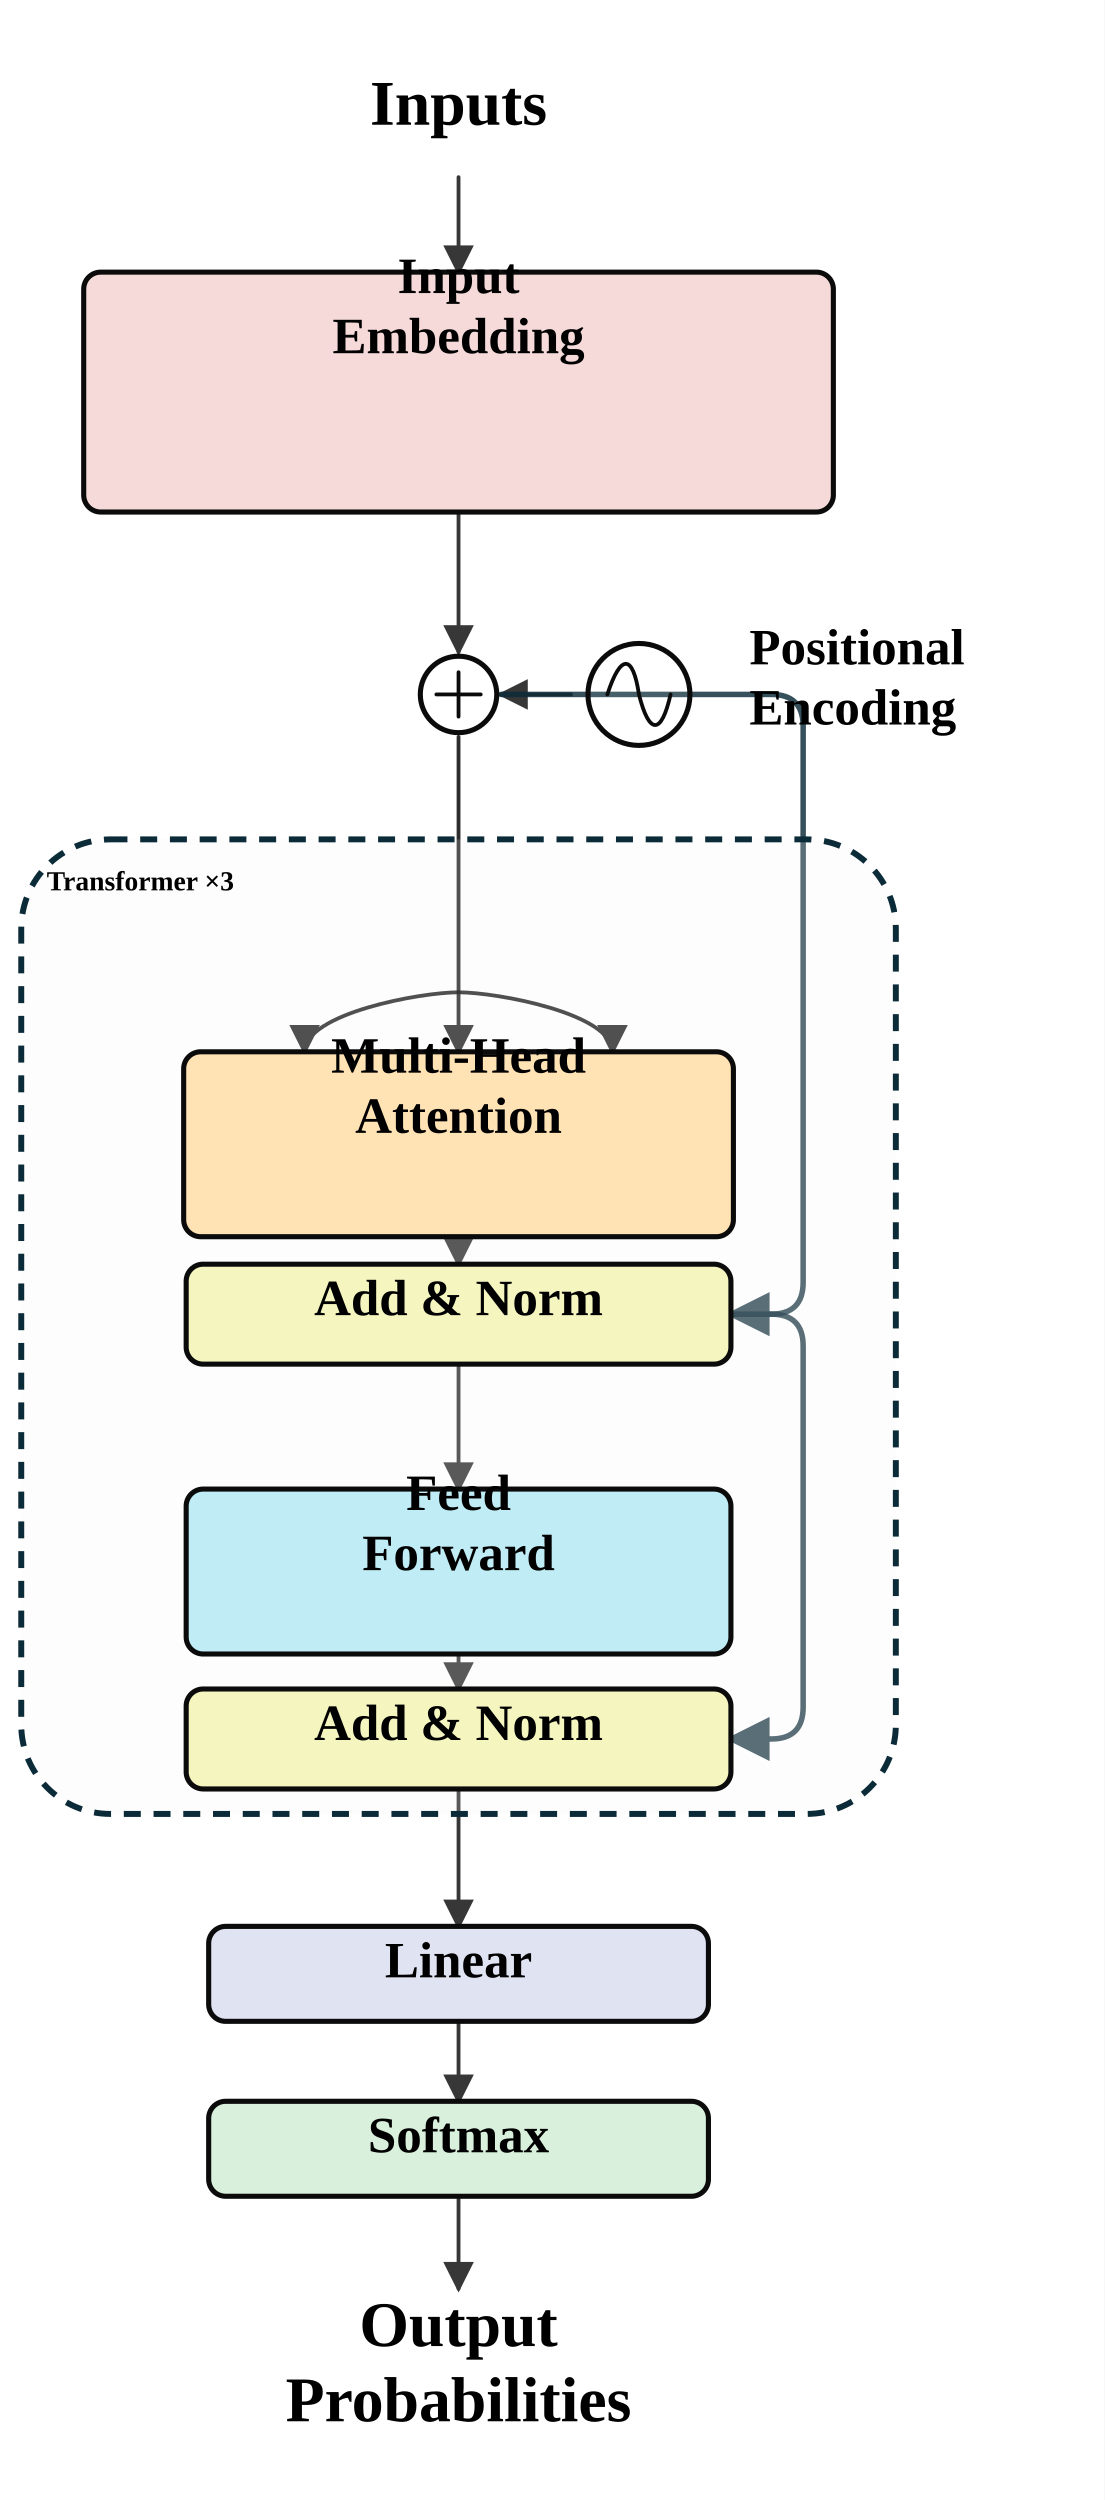
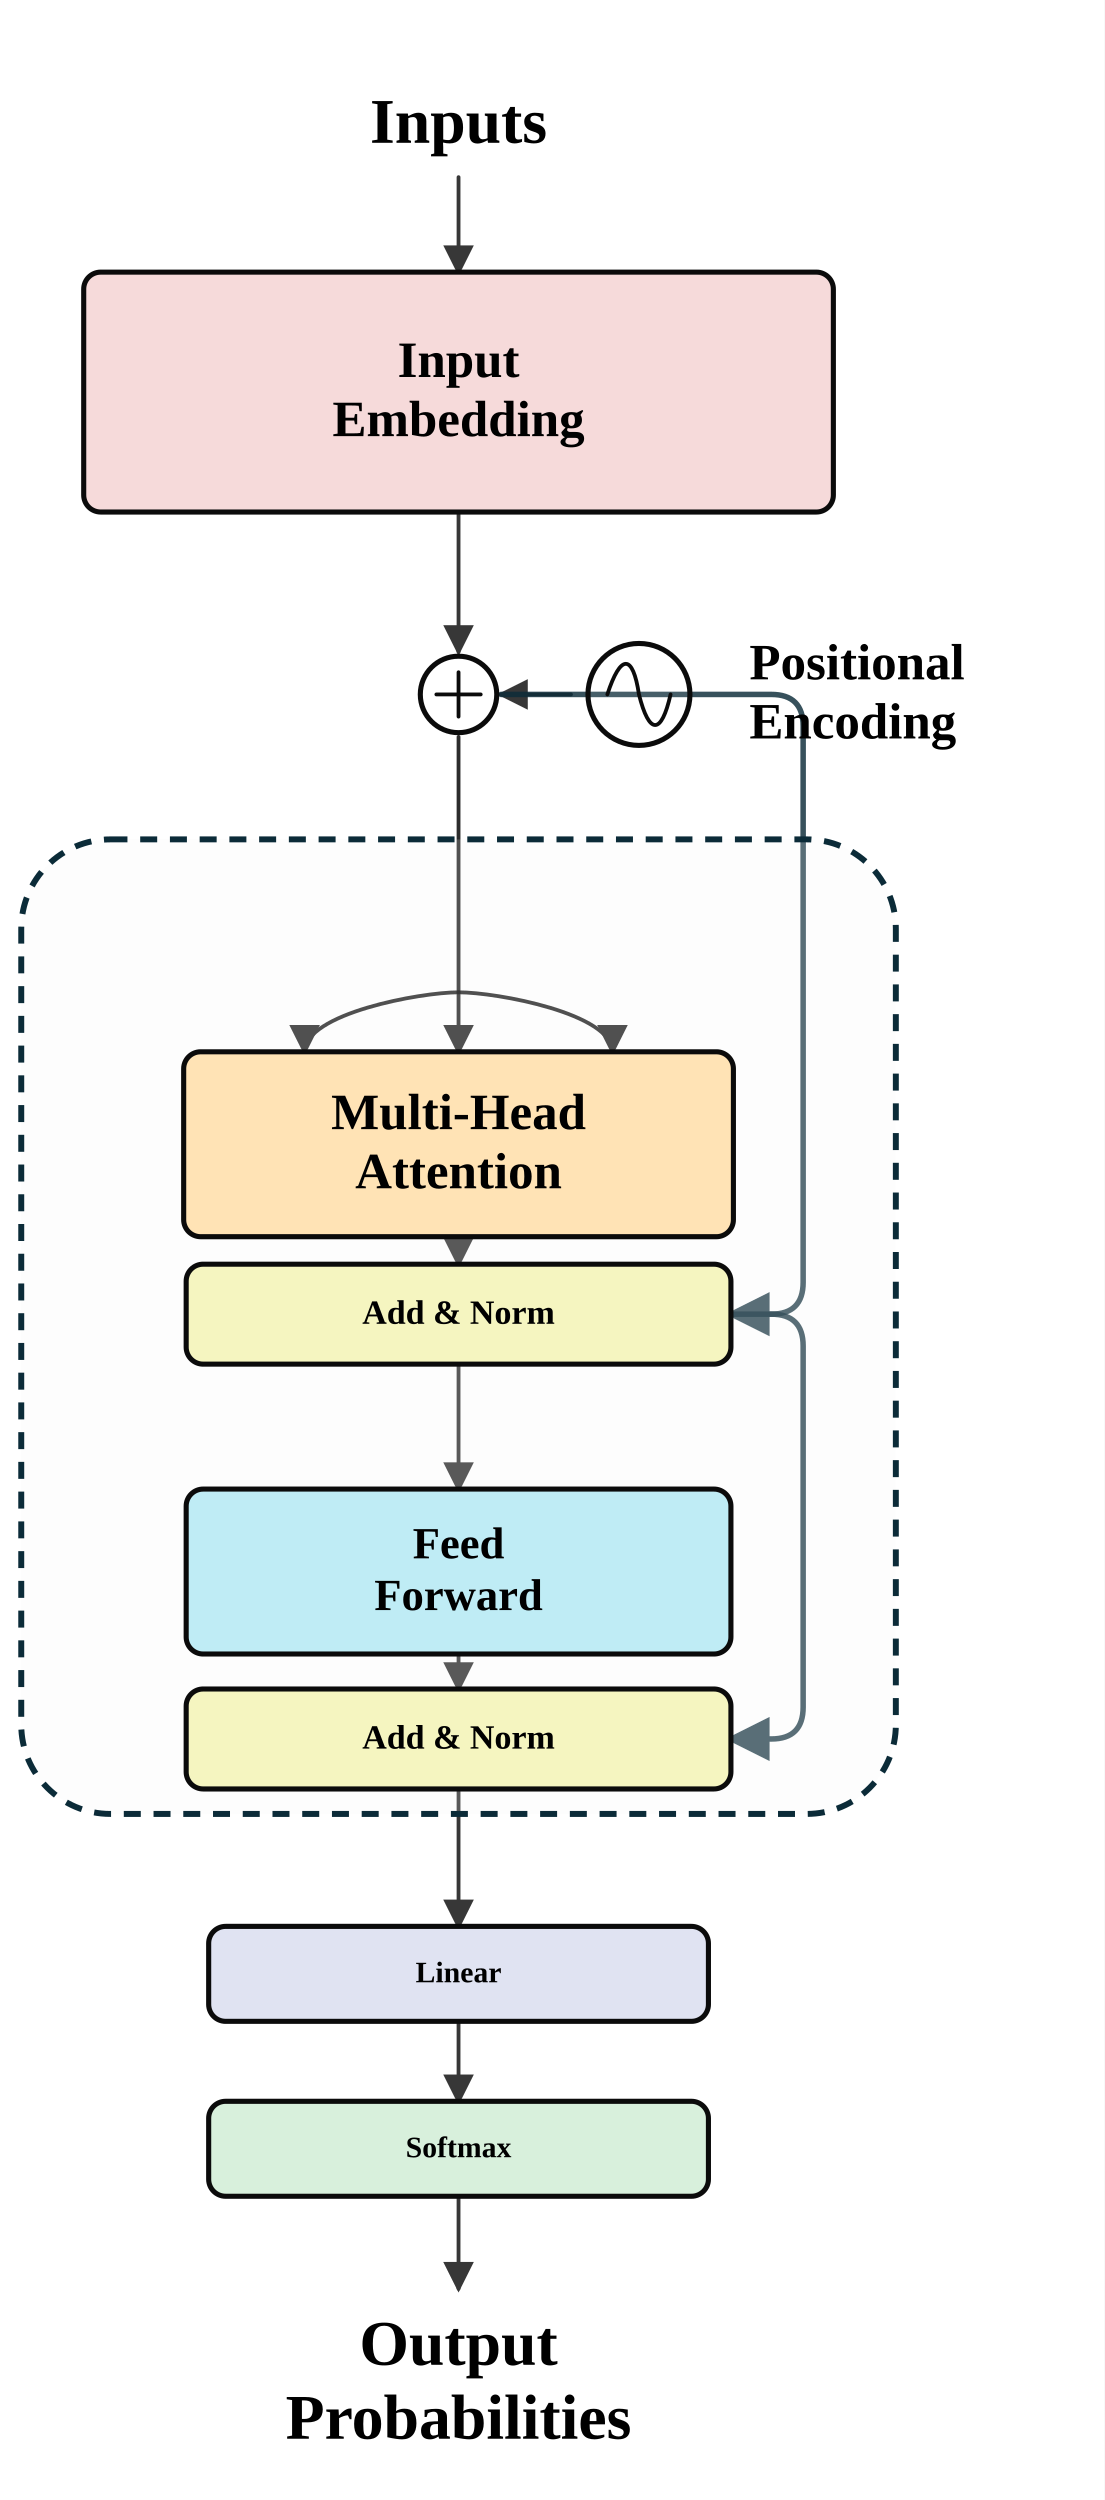
<svg xmlns="http://www.w3.org/2000/svg" width="520" height="1177" viewBox="0 0 520 1177" role="img" aria-label="Decoder-only Transformer Architecture">
  <defs>
    <style>text{font-family:Georgia,"Times New Roman",serif}.node-label{font-weight:700;fill:#000000}.node-meta{fill:#273238}.shape-warning{fill:#c92a2a;font-weight:700}.edge{fill:none;stroke-linecap:round;stroke-linejoin:round}.icon-stroke{fill:none;stroke:#0b0b0b;stroke-linecap:round;stroke-linejoin:round}</style>
    <marker id="arrow-data" markerWidth="8" markerHeight="8" refX="7" refY="4" orient="auto" markerUnits="strokeWidth">
      <path d="M0,0 L8,4 L0,8 Z" fill="#0b0b0b" />
    </marker>
    <marker id="arrow-residual" markerWidth="8" markerHeight="8" refX="7" refY="4" orient="auto" markerUnits="strokeWidth">
      <path d="M0,0 L8,4 L0,8 Z" fill="#0b2b38" />
    </marker>
    <marker id="arrow-dependency" markerWidth="8" markerHeight="8" refX="7" refY="4" orient="auto" markerUnits="strokeWidth">
      <path d="M0,0 L8,4 L0,8 Z" fill="#0b2b38" />
    </marker>
  </defs>
  <rect width="100%" height="100%" fill="#ffffff" />
  <g class="architecture profile-textbook-overview">
    <path class="edge edge-data edge-rounded-orthogonal" d="M215.88 83.41 L215.88 105.76 L215.88 128.12" stroke="#0b0b0b" stroke-width="1.8" opacity="0.82" marker-end="url(#arrow-data)" />
    <path class="edge edge-data edge-rounded-orthogonal" d="M215.88 241.06 L215.88 274 L215.88 306.94" stroke="#0b0b0b" stroke-width="1.8" opacity="0.82" marker-end="url(#arrow-data)" />
    <path class="edge edge-data edge-rounded-orthogonal" d="M268.82 326.94 L252.35 326.94 L235.88 326.94" stroke="#0b0b0b" stroke-width="1.8" opacity="0.82" marker-end="url(#arrow-data)" />
    <g class="edge edge-data edge-attention-fan-in">
      <path d="M215.88 346.94 L215.88 467.18 L215.88 495.18" fill="none" stroke="#0b0b0b" stroke-width="1.8" opacity="0.86" marker-end="url(#arrow-data)" />
      <path d="M215.88 467.18 C197.88 467.18 143.41 477.18 143.41 495.18" fill="none" stroke="#0b0b0b" stroke-width="1.8" opacity="0.86" marker-end="url(#arrow-data)" />
      <path d="M215.88 467.18 C233.88 467.18 288.35 477.18 288.35 495.18" fill="none" stroke="#0b0b0b" stroke-width="1.8" opacity="0.86" marker-end="url(#arrow-data)" />
    </g>
    <path class="edge edge-residual edge-residual-loop" d="M235.88 326.94 L363.12 326.94 Q378.12 326.94 378.12 341.94 L378.12 603.71 Q378.12 618.71 363.12 618.71 L344.12 618.71" stroke="#0b2b38" stroke-width="2.6" opacity="0.82" marker-end="url(#arrow-residual)" />
    <path class="edge edge-data edge-rounded-orthogonal" d="M215.88 582.24 L215.88 588.71 Q215.88 588.71 215.88 588.71 L215.88 588.71 Q215.88 588.71 215.88 588.71 L215.88 595.18" stroke="#0b0b0b" stroke-width="1.8" opacity="0.82" marker-end="url(#arrow-data)" />
    <path class="edge edge-data edge-rounded-orthogonal" d="M215.88 642.24 L215.88 671.65 L215.88 701.06" stroke="#0b0b0b" stroke-width="1.8" opacity="0.82" marker-end="url(#arrow-data)" />
    <path class="edge edge-residual edge-residual-loop" d="M344.12 618.71 L363.12 618.71 Q378.12 618.71 378.12 633.71 L378.12 803.71 Q378.12 818.71 363.12 818.71 L344.12 818.71" stroke="#0b2b38" stroke-width="2.6" opacity="0.82" marker-end="url(#arrow-residual)" />
    <path class="edge edge-data edge-rounded-orthogonal" d="M215.88 778.71 L215.88 786.94 L215.88 795.18" stroke="#0b0b0b" stroke-width="1.8" opacity="0.82" marker-end="url(#arrow-data)" />
    <path class="edge edge-data edge-rounded-orthogonal" d="M215.88 842.24 L215.88 874.59 Q215.88 874.59 215.88 874.59 L215.88 874.59 Q215.88 874.59 215.88 874.59 L215.88 906.94" stroke="#0b0b0b" stroke-width="1.8" opacity="0.82" marker-end="url(#arrow-data)" />
    <path class="edge edge-data edge-rounded-orthogonal" d="M215.88 951.65 L215.88 970.47 L215.88 989.29" stroke="#0b0b0b" stroke-width="1.8" opacity="0.82" marker-end="url(#arrow-data)" />
    <path class="edge edge-data edge-rounded-orthogonal" d="M215.88 1034 L215.88 1055.76 L215.88 1077.53" stroke="#0b0b0b" stroke-width="1.8" opacity="0.82" marker-end="url(#arrow-data)" />
    <g id="transformer_group" class="node node-group">
      <rect x="10" y="395.18" width="411.76" height="458.82" rx="42" fill="#f8f8f8" fill-opacity="0.18" stroke="#0b2b38" stroke-width="2.8" stroke-dasharray="8 6" />
-       <text x="22" y="419.18" font-size="13" text-anchor="start" class="node-label">Transformer ×3</text>
    </g>
    <g id="text_inputs" class="node node-text-label">
-       <text x="215.88" y="58.71" font-size="30" text-anchor="middle" class="node-label">Inputs</text>
+       <g class="text-annotation text-floating">
+         <text x="215.88" y="58.71" font-size="30" text-anchor="middle" dominant-baseline="middle" class="node-label">Inputs</text>
+       </g>
    </g>
    <g id="input_embedding" class="node node-token_embed">
      <rect x="39.41" y="128.12" width="352.94" height="112.94" rx="8" fill="#f6dada" fill-opacity="1" stroke="#0b0b0b" stroke-width="2.4" />
-       <text x="215.88" y="137.96" font-size="24" text-anchor="middle" class="node-label">Input</text>
-       <text x="215.88" y="166.28" font-size="24" text-anchor="middle" class="node-label">Embedding</text>
+       <g class="text-annotation text-inside">
+         <text x="215.88" y="170.67" font-size="24" text-anchor="middle" dominant-baseline="middle" class="node-label">Input</text>
+         <text x="215.88" y="198.51" font-size="24" text-anchor="middle" dominant-baseline="middle" class="node-label">Embedding</text>
+       </g>
    </g>
    <g id="embed_add" class="node node-residual-add node-plus-circle">
      <circle class="icon-plus-circle" cx="215.88" cy="326.94" r="18" fill="#ffffff" stroke="#0b0b0b" stroke-width="2.4" />
      <path class="icon-stroke icon-plus" d="M205.44 326.94 H226.32 M215.88 316.5 V337.38" stroke-width="1.8" />
    </g>
    <g id="positional_encoding" class="node node-positional-icon">
      <circle class="icon-sine-circle" cx="300.82" cy="326.94" r="24" fill="#ffffff" fill-opacity="0.08" stroke="#0b0b0b" stroke-width="2.4" />
      <path class="icon-stroke icon-sine" d="M285.94 326.94 C292.18 307.74 297.94 307.74 300.82 326.94 C305.62 346.14 311.38 346.14 315.7 326.94" stroke-width="1.8" />
-       <text x="352.82" y="312.78" font-size="24" text-anchor="start" class="node-label">Positional</text>
-       <text x="352.82" y="341.1" font-size="24" text-anchor="start" class="node-label">Encoding</text>
+       <g class="text-annotation text-floating">
+         <text x="352.82" y="313.02" font-size="24" text-anchor="start" dominant-baseline="middle" class="node-label">Positional</text>
+         <text x="352.82" y="340.86" font-size="24" text-anchor="start" dominant-baseline="middle" class="node-label">Encoding</text>
+       </g>
    </g>
    <g id="mha" class="node node-attention">
      <rect x="86.47" y="495.18" width="258.82" height="87.06" rx="8" fill="#ffe3b5" fill-opacity="1" stroke="#0b0b0b" stroke-width="2.4" />
-       <text x="215.88" y="505.02" font-size="24" text-anchor="middle" class="node-label">Multi-Head</text>
-       <text x="215.88" y="533.34" font-size="24" text-anchor="middle" class="node-label">Attention</text>
+       <g class="text-annotation text-inside">
+         <text x="215.88" y="524.79" font-size="24" text-anchor="middle" dominant-baseline="middle" class="node-label">Multi-Head</text>
+         <text x="215.88" y="552.63" font-size="24" text-anchor="middle" dominant-baseline="middle" class="node-label">Attention</text>
+       </g>
    </g>
    <g id="add_norm_1" class="node node-layer_norm">
      <rect x="87.65" y="595.18" width="256.47" height="47.06" rx="8" fill="#f5f5c0" fill-opacity="1" stroke="#0b0b0b" stroke-width="2.4" />
-       <text x="215.88" y="619.18" font-size="24" text-anchor="middle" class="node-label">Add &amp; Norm</text>
+       <g class="text-annotation text-inside">
+         <text x="215.88" y="618.71" font-size="16" text-anchor="middle" dominant-baseline="middle" class="node-label">Add &amp; Norm</text>
+       </g>
    </g>
    <g id="feed_forward" class="node node-mlp">
      <rect x="87.65" y="701.06" width="256.47" height="77.65" rx="8" fill="#bfecf5" fill-opacity="1" stroke="#0b0b0b" stroke-width="2.4" />
-       <text x="215.88" y="710.9" font-size="24" text-anchor="middle" class="node-label">Feed</text>
-       <text x="215.88" y="739.22" font-size="24" text-anchor="middle" class="node-label">Forward</text>
+       <g class="text-annotation text-inside">
+         <text x="215.88" y="727.7" font-size="21" text-anchor="middle" dominant-baseline="middle" class="node-label">Feed</text>
+         <text x="215.88" y="752.06" font-size="21" text-anchor="middle" dominant-baseline="middle" class="node-label">Forward</text>
+       </g>
    </g>
    <g id="add_norm_2" class="node node-layer_norm">
      <rect x="87.65" y="795.18" width="256.47" height="47.06" rx="8" fill="#f5f5c0" fill-opacity="1" stroke="#0b0b0b" stroke-width="2.4" />
-       <text x="215.88" y="819.18" font-size="24" text-anchor="middle" class="node-label">Add &amp; Norm</text>
+       <g class="text-annotation text-inside">
+         <text x="215.88" y="818.71" font-size="16" text-anchor="middle" dominant-baseline="middle" class="node-label">Add &amp; Norm</text>
+       </g>
    </g>
    <g id="linear" class="node node-linear">
      <rect x="98.24" y="906.94" width="235.29" height="44.71" rx="8" fill="#e0e3f2" fill-opacity="1" stroke="#0b0b0b" stroke-width="2.4" />
-       <text x="215.88" y="930.94" font-size="24" text-anchor="middle" class="node-label">Linear</text>
+       <g class="text-annotation text-inside">
+         <text x="215.88" y="929.29" font-size="14" text-anchor="middle" dominant-baseline="middle" class="node-label">Linear</text>
+       </g>
    </g>
    <g id="softmax" class="node node-softmax">
      <rect x="98.24" y="989.29" width="235.29" height="44.71" rx="8" fill="#d8f0dc" fill-opacity="1" stroke="#0b0b0b" stroke-width="2.4" />
-       <text x="215.88" y="1013.29" font-size="24" text-anchor="middle" class="node-label">Softmax</text>
+       <g class="text-annotation text-inside">
+         <text x="215.88" y="1011.65" font-size="14" text-anchor="middle" dominant-baseline="middle" class="node-label">Softmax</text>
+       </g>
    </g>
    <g id="text_output" class="node node-text-label">
-       <text x="215.88" y="1104.54" font-size="30" text-anchor="middle" class="node-label">Output</text>
-       <text x="215.88" y="1139.94" font-size="30" text-anchor="middle" class="node-label">Probabilities</text>
+       <g class="text-annotation text-floating">
+         <text x="215.88" y="1104.84" font-size="30" text-anchor="middle" dominant-baseline="middle" class="node-label">Output</text>
+         <text x="215.88" y="1139.64" font-size="30" text-anchor="middle" dominant-baseline="middle" class="node-label">Probabilities</text>
+       </g>
    </g>
  </g>
</svg>
